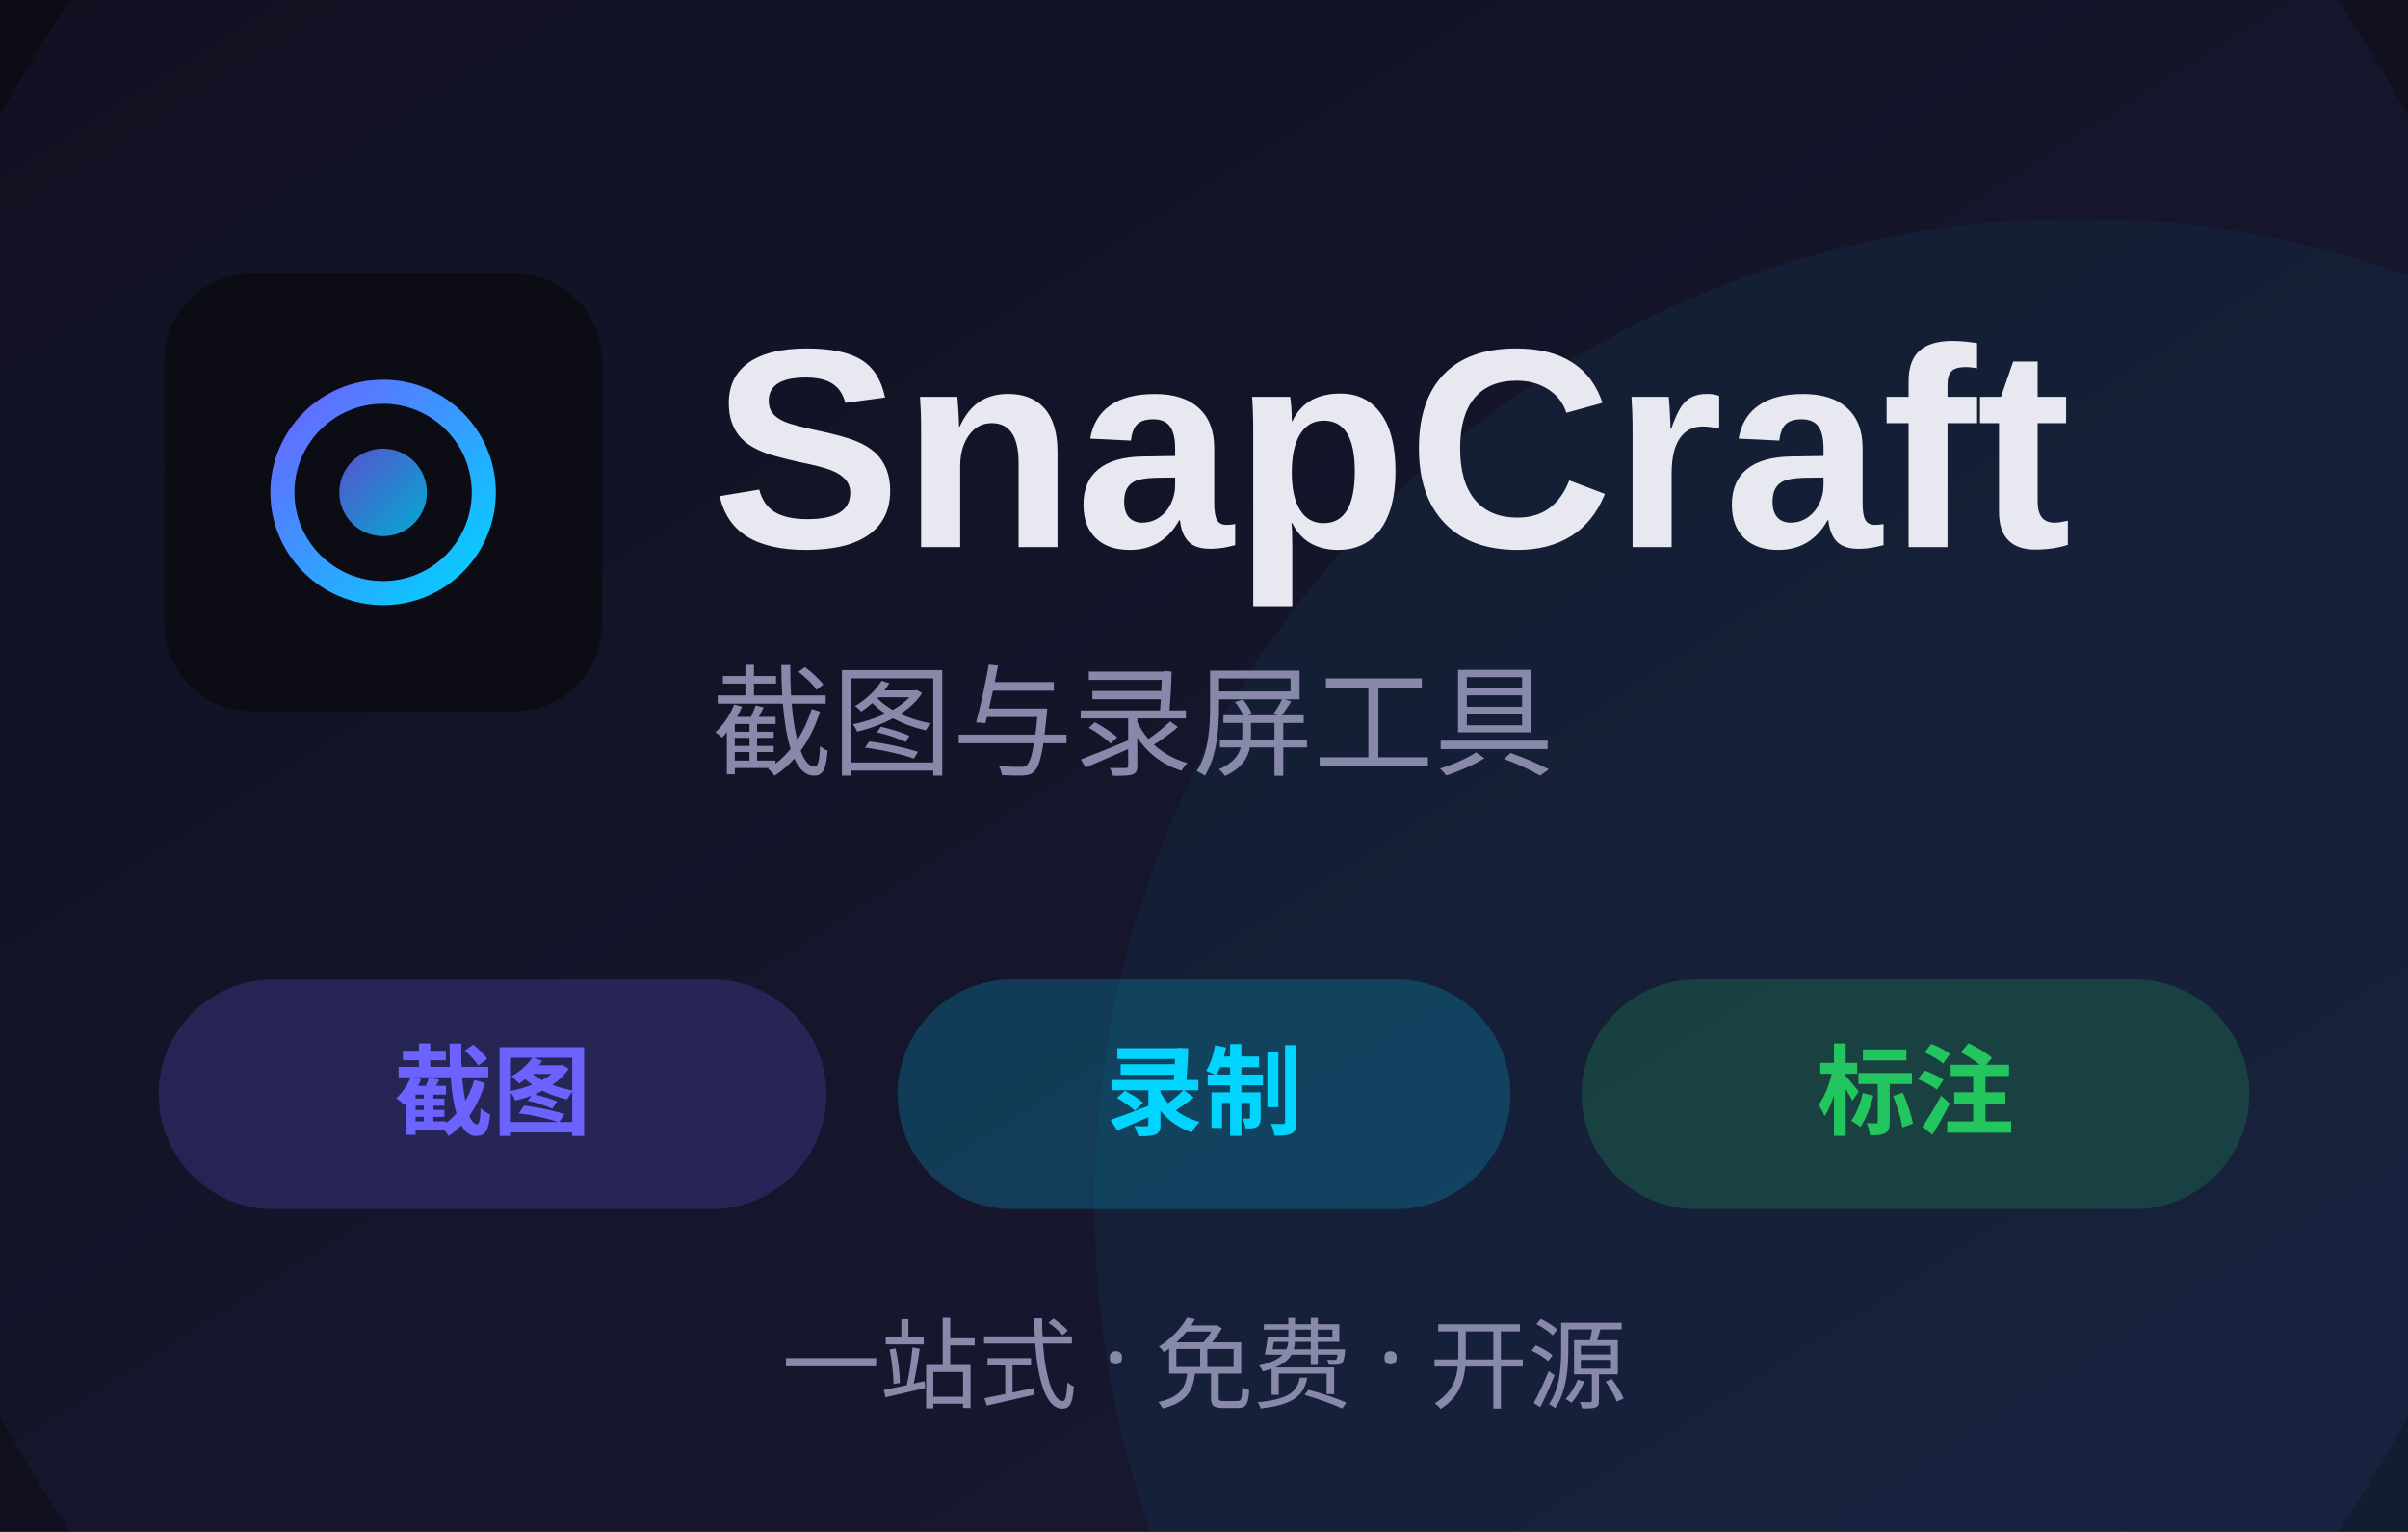
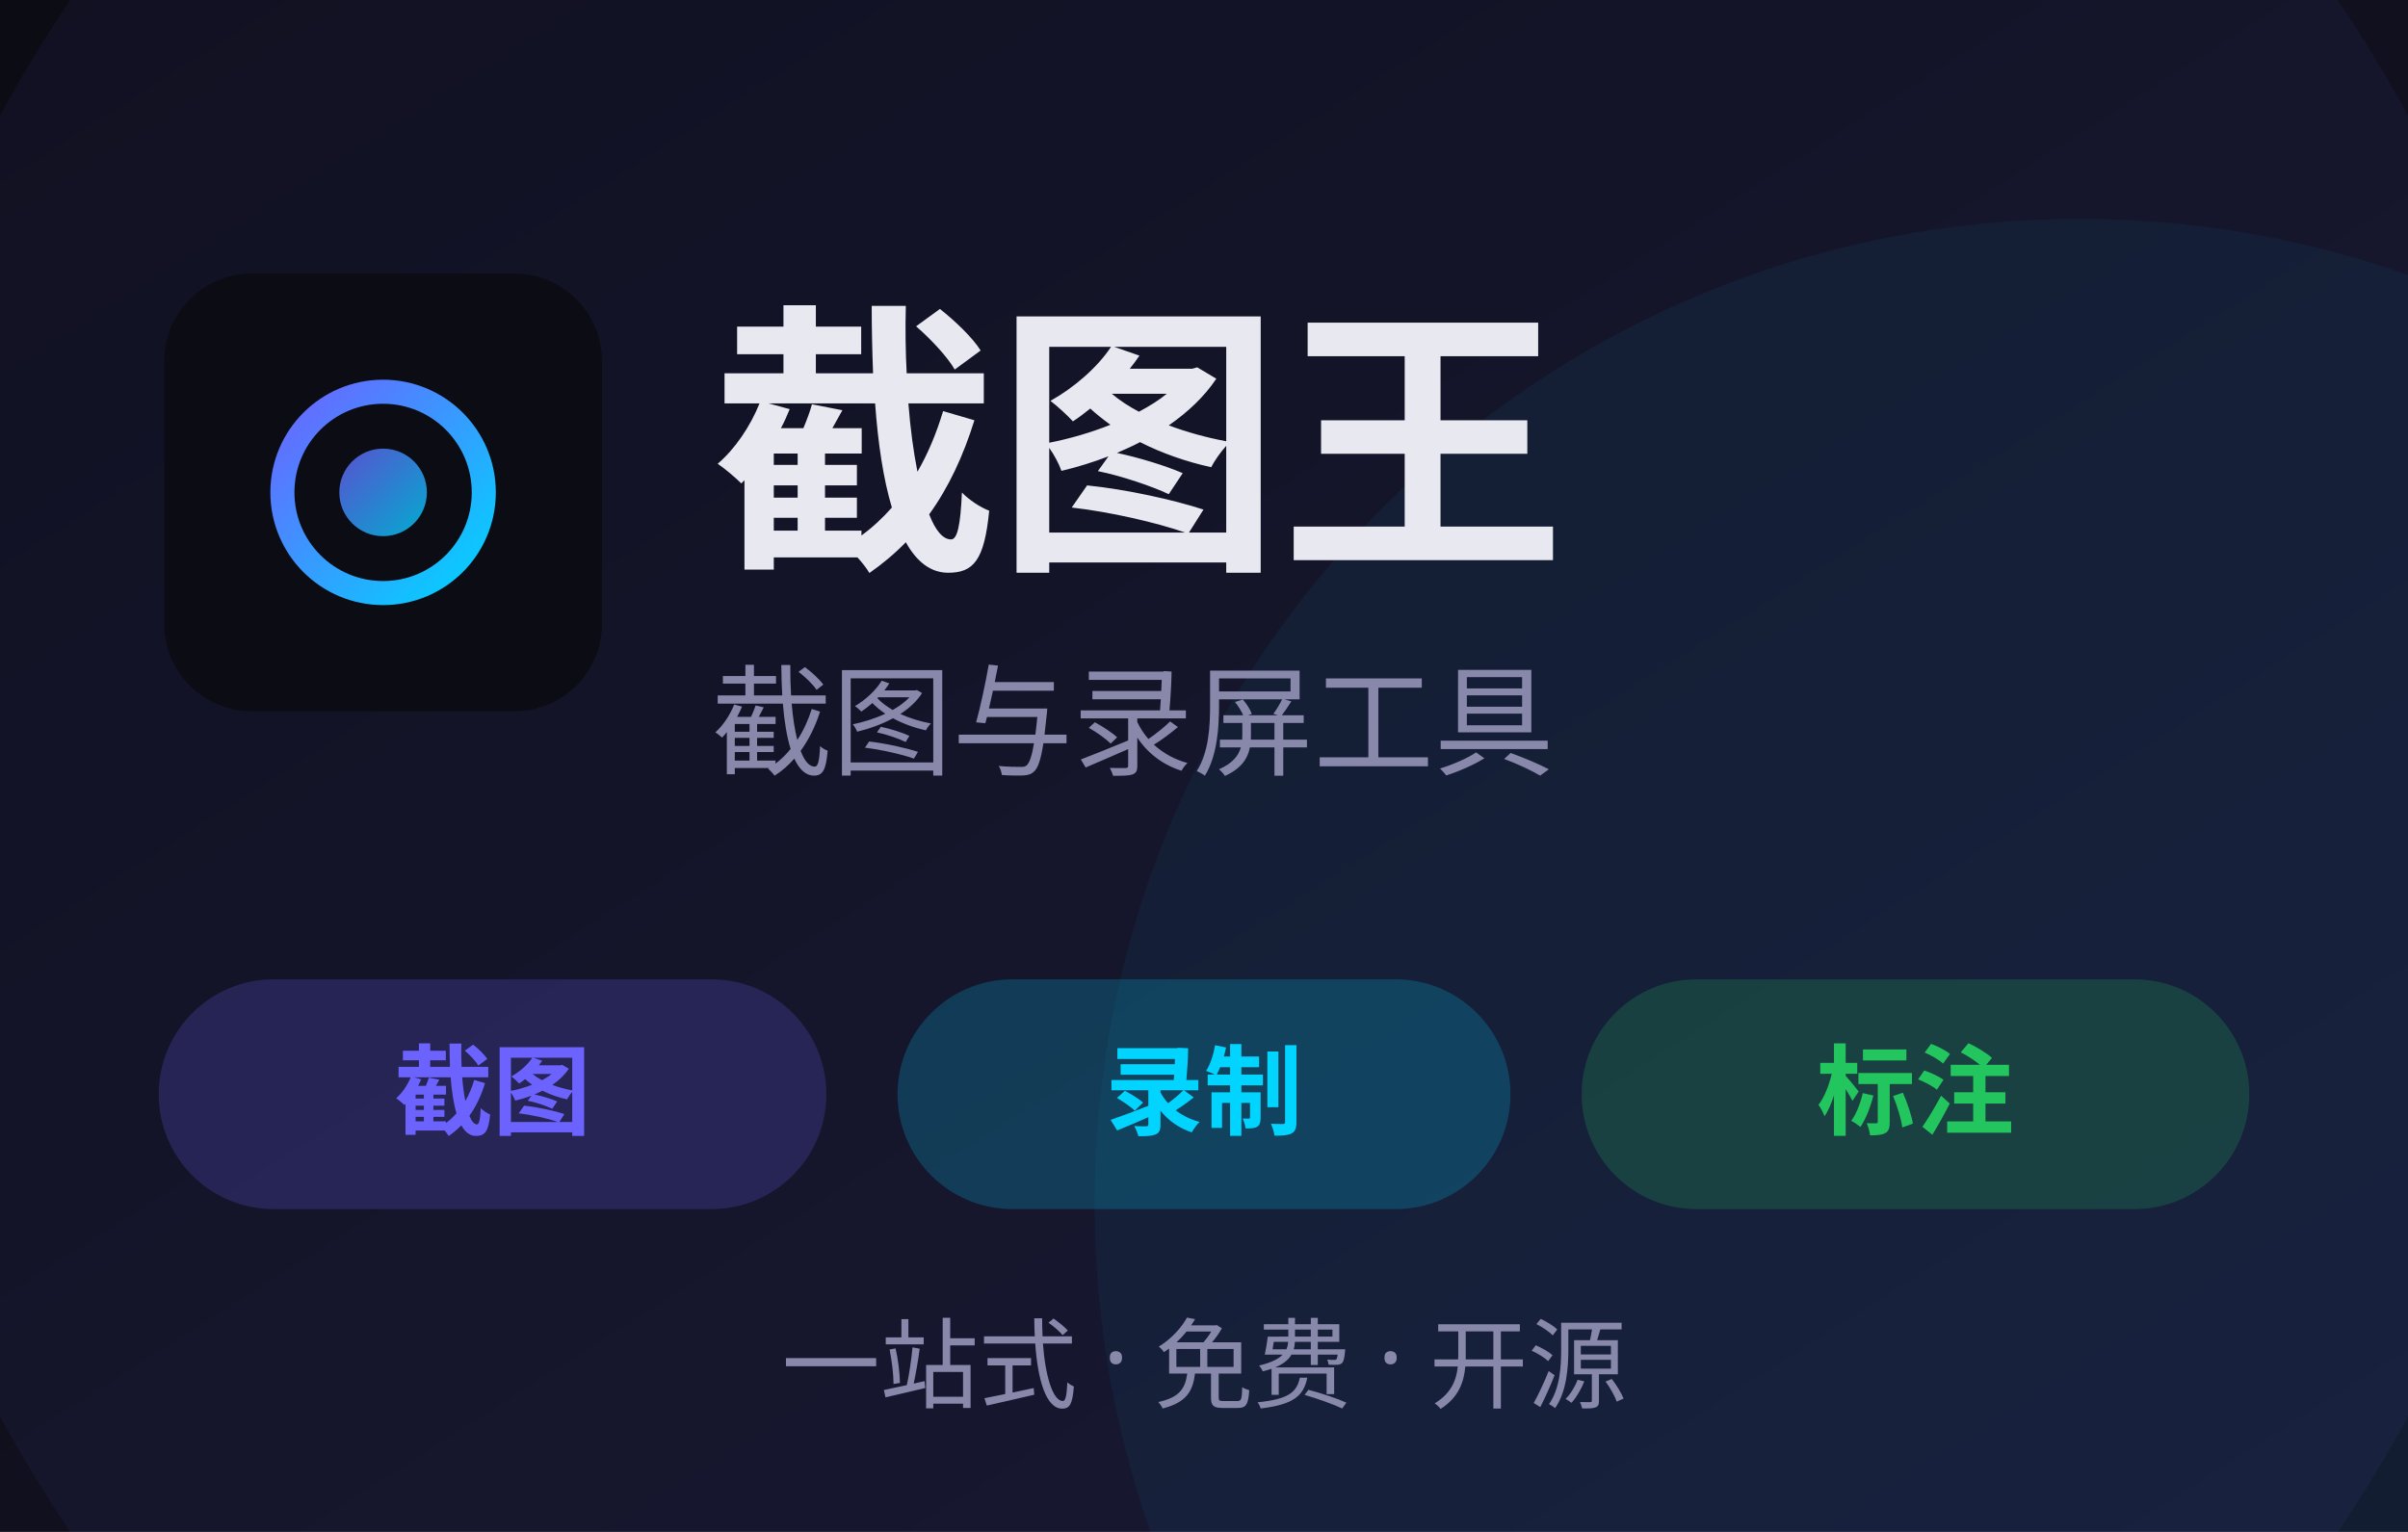
<svg xmlns="http://www.w3.org/2000/svg" width="440" height="280" viewBox="0 0 440 280">
  <defs>
    <linearGradient id="iconGrad" x1="0%" y1="0%" x2="100%" y2="100%">
      <stop offset="0%" style="stop-color:#6C63FF" />
      <stop offset="100%" style="stop-color:#00D4FF" />
    </linearGradient>
    <linearGradient id="bgGrad" x1="0%" y1="0%" x2="100%" y2="100%">
      <stop offset="0%" style="stop-color:#0C0C14" />
      <stop offset="100%" style="stop-color:#141428" />
    </linearGradient>
    <linearGradient id="btnGrad" x1="0%" y1="0%" x2="100%" y2="0%">
      <stop offset="0%" style="stop-color:#6C63FF" />
      <stop offset="100%" style="stop-color:#00D4FF" />
    </linearGradient>
  </defs>
  <rect width="440" height="280" fill="url(#bgGrad)" />
  <circle cx="220" cy="140" r="250" fill="#6C63FF" opacity="0.06" />
  <circle cx="380" cy="220" r="180" fill="#00D4FF" opacity="0.05" />
  <rect x="30" y="50" width="80" height="80" rx="16" fill="#0C0C14" />
  <circle cx="70" cy="90" r="18.4" fill="none" stroke="url(#iconGrad)" stroke-width="4.4" />
  <circle cx="70" cy="90" r="8" fill="url(#iconGrad)" opacity="0.8" />
  <line x1="44.4" y1="64.4" x2="54" y2="64.4" stroke="url(#iconGrad)" stroke-width="3.2" stroke-linecap="round" />
  <line x1="44.4" y1="64.4" x2="44.4" y2="74" stroke="url(#iconGrad)" stroke-width="3.2" stroke-linecap="round" />
  <line x1="95.6" y1="64.4" x2="86" y2="64.4" stroke="url(#iconGrad)" stroke-width="3.2" stroke-linecap="round" />
  <line x1="95.6" y1="64.4" x2="95.6" y2="74" stroke="url(#iconGrad)" stroke-width="3.2" stroke-linecap="round" />
-   <text x="130" y="100" fill="#E8E8F0" font-family="Arial, sans-serif" font-size="52" font-weight="800">SnapCraft</text>
+   <text x="130" y="100" fill="#E8E8F0" font-family="Arial, sans-serif" font-size="52" font-weight="800">截图王</text>
  <text x="130" y="140" fill="#8888AA" font-family="sans-serif" font-size="22">截图与录屏工具</text>
  <rect x="30" y="180" width="120" height="40" rx="20" fill="#6C63FF" opacity="0.2" stroke="#6C63FF" stroke-width="2" />
  <text x="90" y="206" fill="#6C63FF" font-family="sans-serif" font-size="18" text-anchor="middle" font-weight="700">截图</text>
  <rect x="165" y="180" width="110" height="40" rx="20" fill="#00D4FF" opacity="0.2" stroke="#00D4FF" stroke-width="2" />
  <text x="220" y="206" fill="#00D4FF" font-family="sans-serif" font-size="18" text-anchor="middle" font-weight="700">录制</text>
  <rect x="290" y="180" width="120" height="40" rx="20" fill="#22C55E" opacity="0.2" stroke="#22C55E" stroke-width="2" />
  <text x="350" y="206" fill="#22C55E" font-family="sans-serif" font-size="18" text-anchor="middle" font-weight="700">标注</text>
  <text x="220" y="256" fill="#8888AA" font-family="sans-serif" font-size="18" text-anchor="middle">一站式 · 免费 · 开源</text>
</svg>
